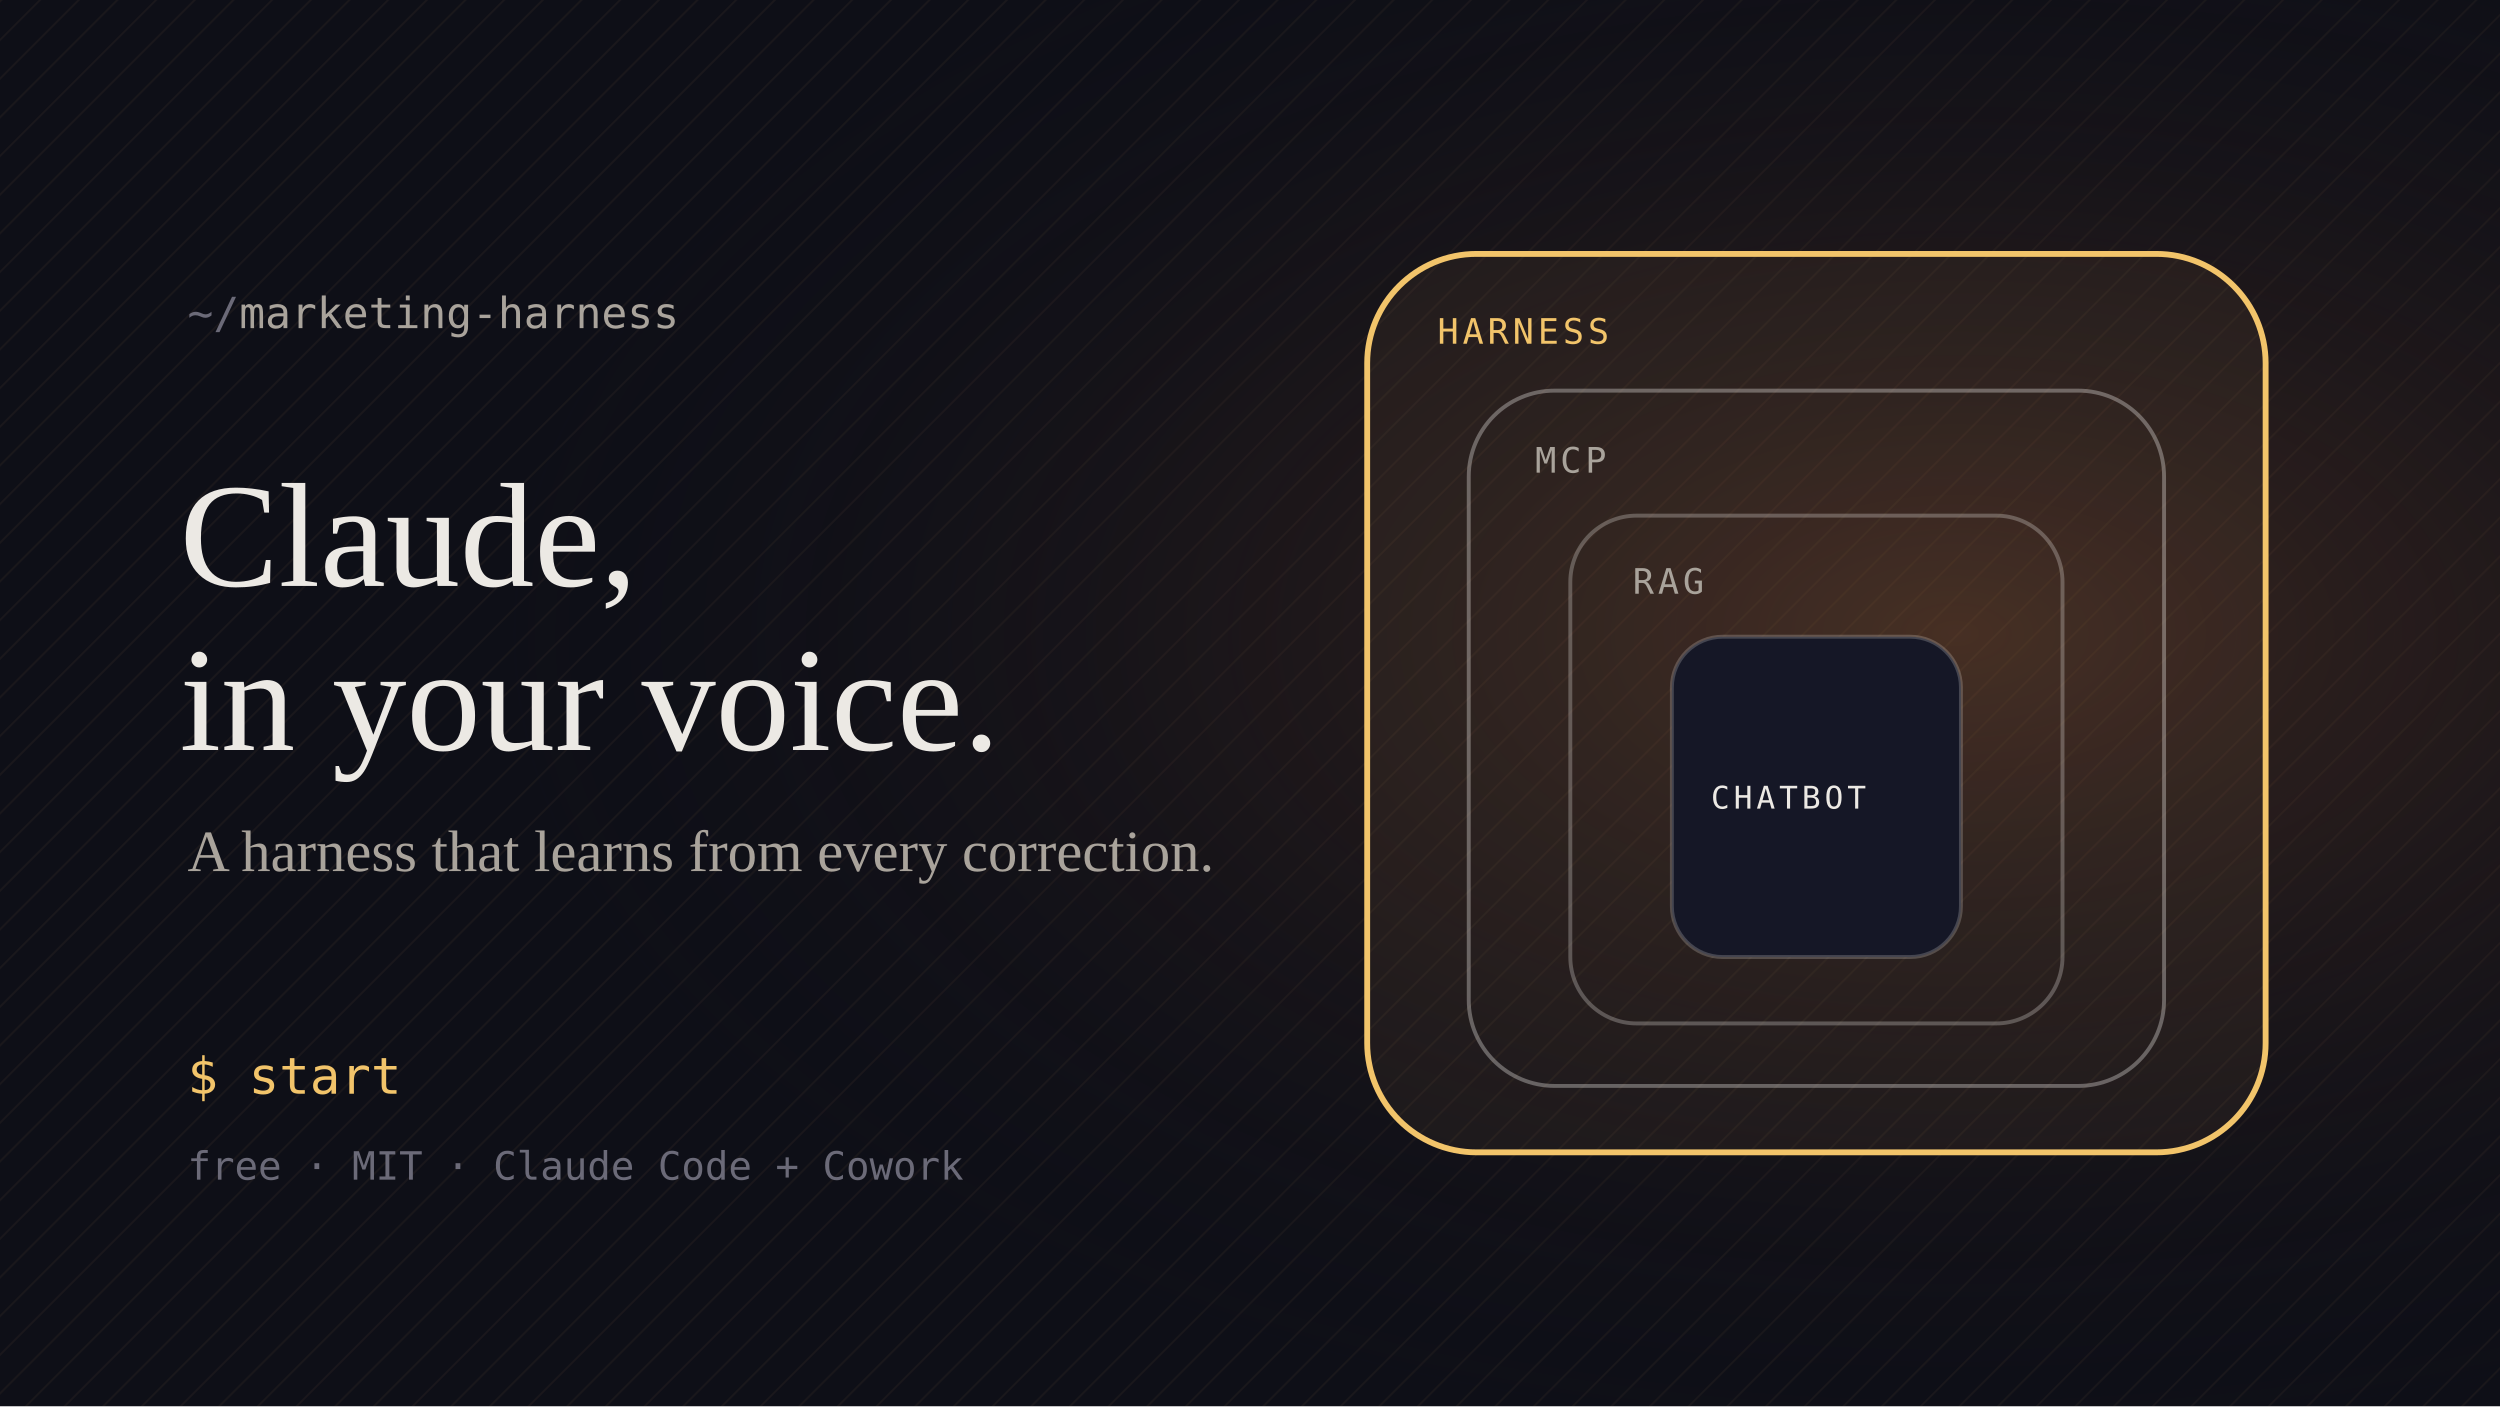
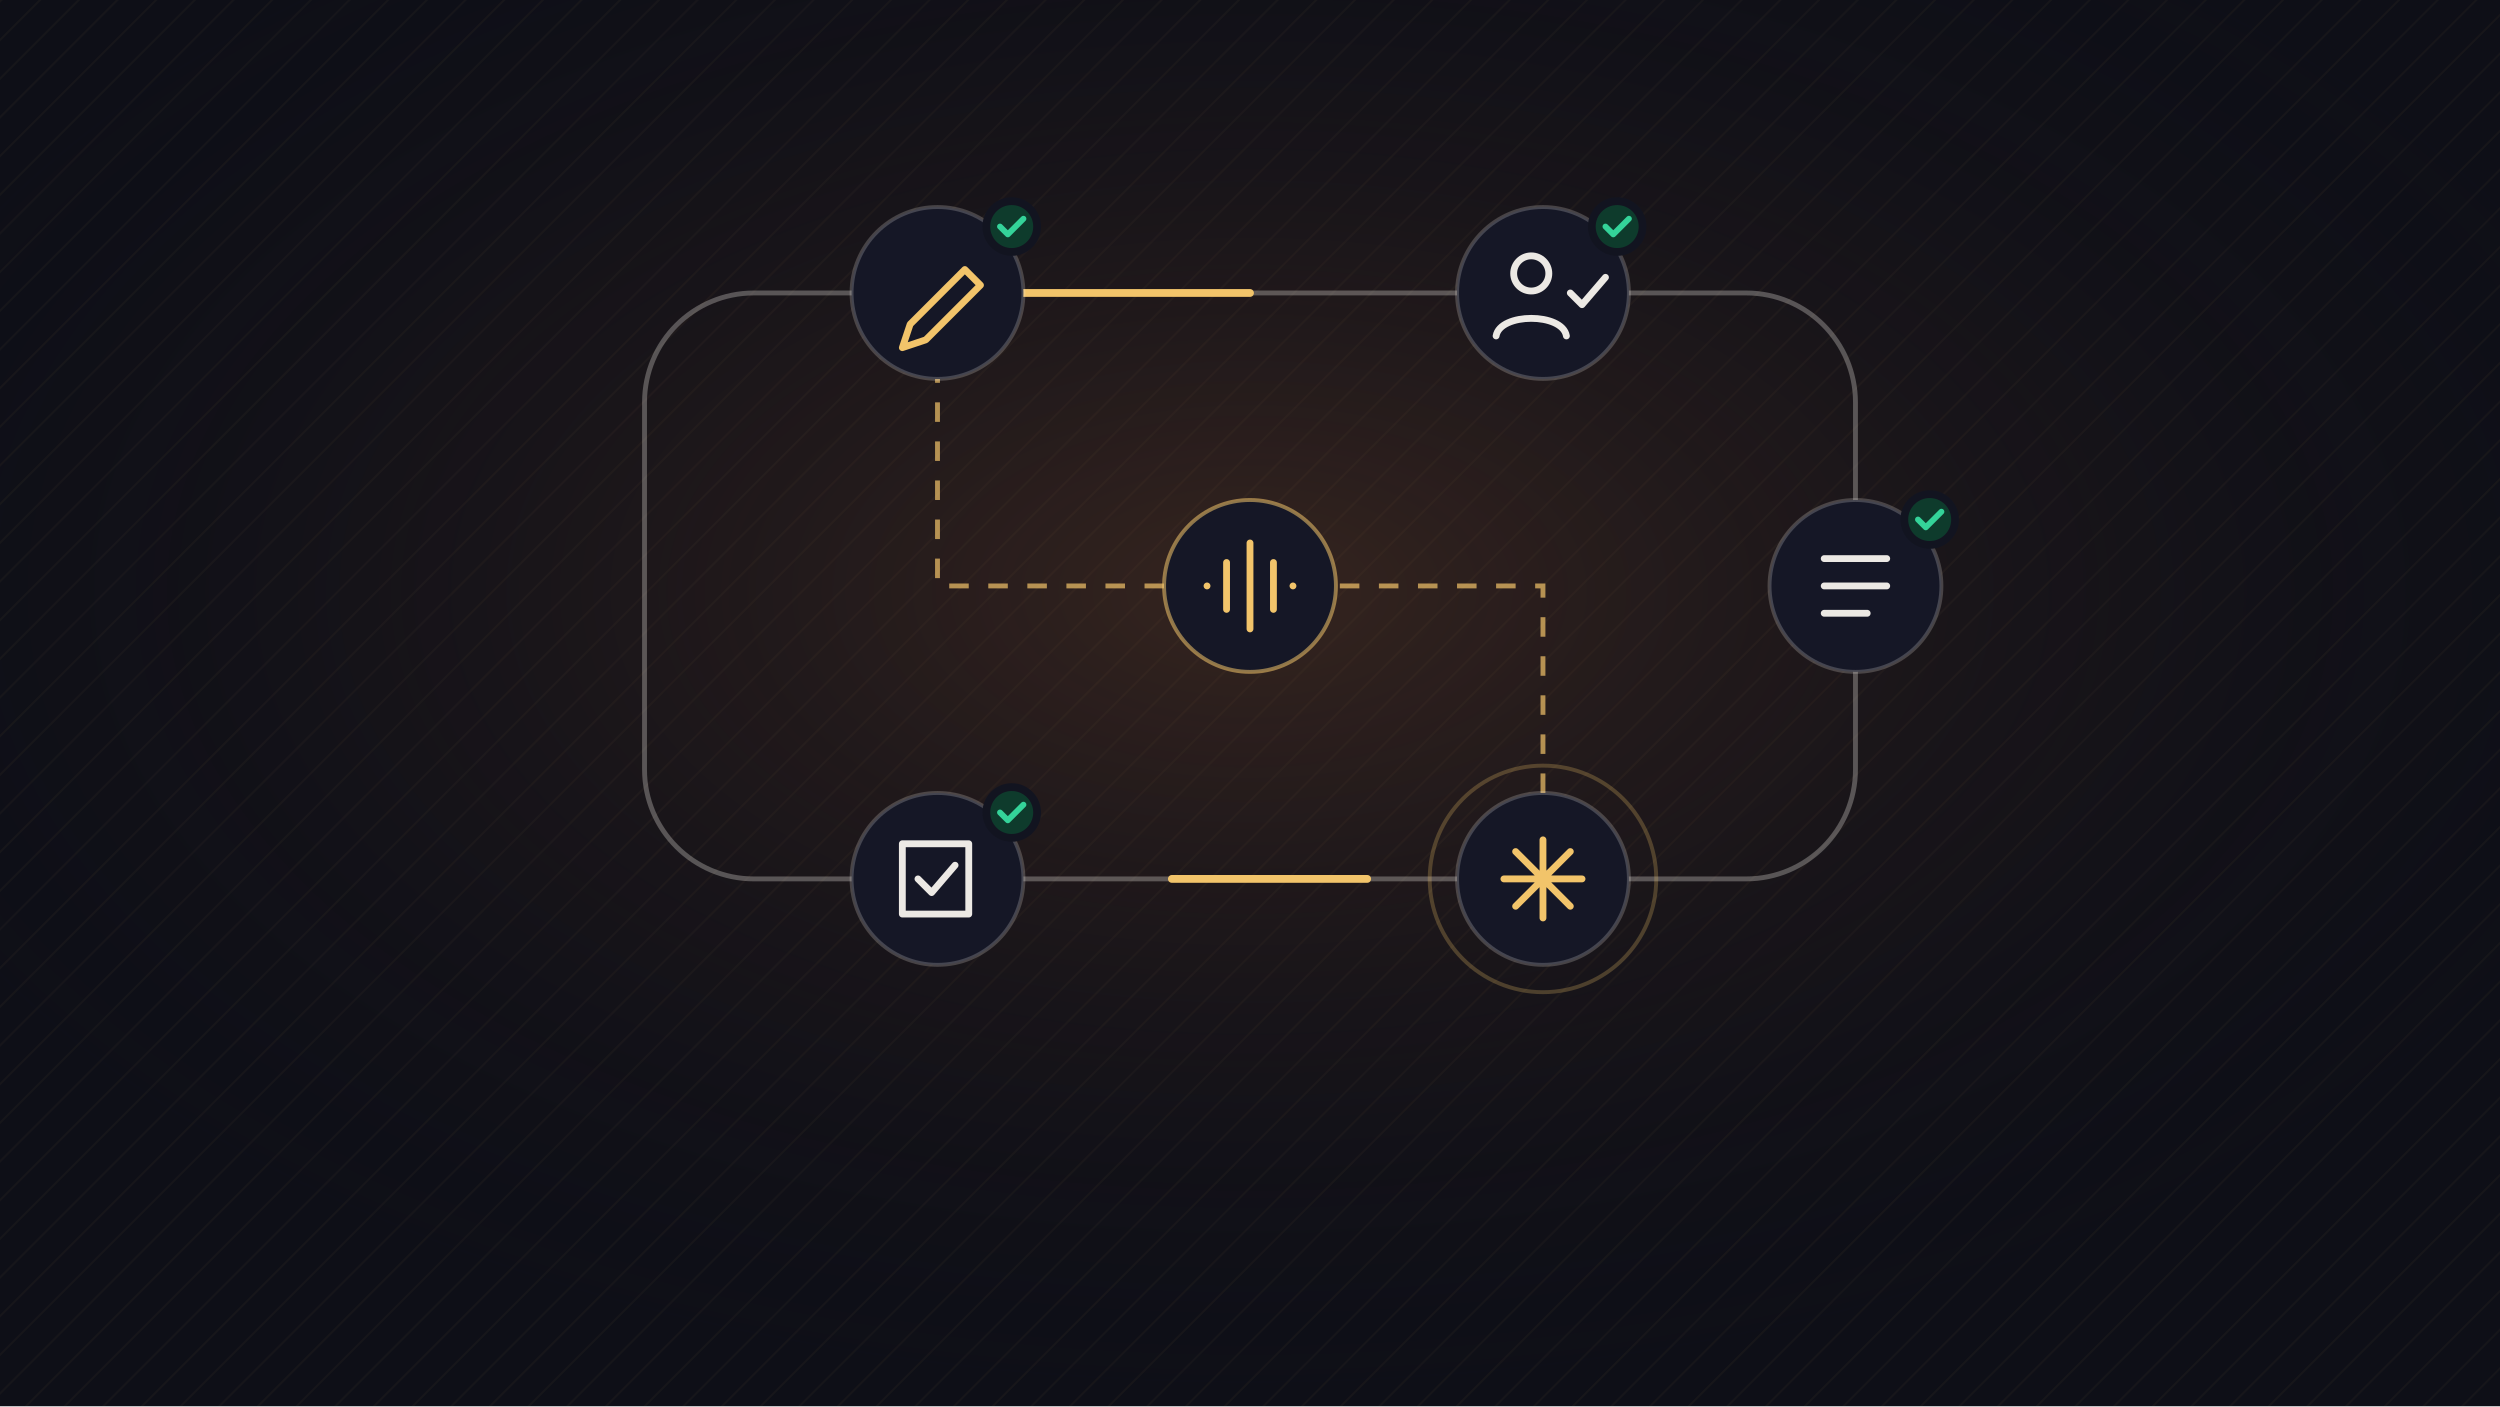
<svg xmlns="http://www.w3.org/2000/svg" viewBox="0 0 1280 720" width="1280" height="720">
  <defs>
-     <radialGradient id="glow" cx="78%" cy="45%" r="60%">
-       <stop offset="0" stop-color="#78482c" stop-opacity=".45" />
+     <radialGradient id="glow" cx="50%" cy="42%" r="60%">
+       <stop offset="0" stop-color="#78482c" stop-opacity=".38" />
      <stop offset="1" stop-color="#0e0f17" stop-opacity="0" />
    </radialGradient>
    <pattern id="hatch" width="14" height="14" patternUnits="userSpaceOnUse" patternTransform="rotate(45)">
-       <line x1="0" y1="0" x2="0" y2="14" stroke="#f2c46a" stroke-opacity=".05" stroke-width="2" />
+       <line x1="0" y1="0" x2="0" y2="14" stroke="#f2c46a" stroke-opacity=".04" stroke-width="2" />
    </pattern>
+     <g id="node">
+       <circle r="44" fill="#151726" stroke="#ece9e4" stroke-opacity=".22" stroke-width="2" />
+     </g>
  </defs>
  <rect width="1280" height="720" fill="#0e0f17" />
  <rect width="1280" height="720" fill="url(#hatch)" />
  <rect width="1280" height="720" fill="url(#glow)" />
-   <g fill="none" font-family="ui-monospace, Menlo, monospace" font-size="18" letter-spacing="2">
-     <rect x="700" y="130" width="460" height="460" rx="56" stroke="#f2c46a" stroke-width="3" fill="#f2c46a" fill-opacity=".05" />
-     <text x="736" y="176" fill="#f2c46a">HARNESS</text>
-     <rect x="752" y="200" width="356" height="356" rx="44" stroke="#ece9e4" stroke-opacity=".35" stroke-width="2" />
-     <text x="786" y="242" fill="#a9a39b">MCP</text>
-     <rect x="804" y="264" width="252" height="260" rx="34" stroke="#ece9e4" stroke-opacity=".28" stroke-width="2" />
-     <text x="836" y="304" fill="#a9a39b">RAG</text>
-     <rect x="856" y="326" width="148" height="164" rx="26" stroke="#ece9e4" stroke-opacity=".22" stroke-width="2" fill="#151726" />
-     <text x="876" y="414" fill="#ece9e4" font-size="16">CHATBOT</text>
+   <rect x="330" y="150" width="620" height="300" rx="56" fill="none" stroke="#ece9e4" stroke-opacity=".3" stroke-width="2.5" />
+   <path d="M 520 150 H 640" stroke="#f2c46a" stroke-width="4" stroke-linecap="round" />
+   <path d="M 950 260 V 340" stroke="#f2c46a" stroke-width="4" stroke-linecap="round" />
+   <path d="M 700 450 H 600" stroke="#f2c46a" stroke-width="4" stroke-linecap="round" />
+   <path d="M 790 406 V 300 H 684" fill="none" stroke="#f2c46a" stroke-opacity=".7" stroke-width="2.5" stroke-dasharray="10 10" />
+   <path d="M 596 300 H 480 V 194" fill="none" stroke="#f2c46a" stroke-opacity=".7" stroke-width="2.5" stroke-dasharray="10 10" />
+   <use href="#node" x="480" y="150" />
+   <use href="#node" x="790" y="150" />
+   <use href="#node" x="950" y="300" />
+   <use href="#node" x="790" y="450" />
+   <use href="#node" x="480" y="450" />
+   <circle cx="640" cy="300" r="44" fill="#151726" stroke="#f2c46a" stroke-opacity=".55" stroke-width="2" />
+   <circle cx="790" cy="450" r="58" fill="none" stroke="#f2c46a" stroke-opacity=".25" stroke-width="2" />
+   <g fill="none" stroke-linecap="round" stroke-linejoin="round" stroke-width="3.5">
+     <path d="M 466 166 L 494 138 L 502 146 L 474 174 L 462 178 Z" stroke="#f2c46a" />
+     <circle cx="784" cy="140" r="9" stroke="#ece9e4" />
+     <path d="M 766 172 C 768 160 800 160 802 172" stroke="#ece9e4" />
+     <path d="M 804 150 L 810 156 L 822 142" stroke="#ece9e4" />
+     <path d="M 934 286 H 966 M 934 300 H 966 M 934 314 H 956" stroke="#ece9e4" />
+     <path d="M 790 430 V 470 M 770 450 H 810 M 776 436 L 804 464 M 804 436 L 776 464" stroke="#f2c46a" />
+     <path d="M 462 432 H 496 V 468 H 462 Z" stroke="#ece9e4" />
+     <path d="M 470 450 L 477 457 L 489 443" stroke="#ece9e4" />
+     <path d="M 618 300 V 300 M 628 288 V 312 M 640 278 V 322 M 652 288 V 312 M 662 300 V 300" stroke="#f2c46a" />
  </g>
-   <g font-family="ui-monospace, Menlo, monospace">
-     <text x="96" y="168" fill="#6b6a78" font-size="22">~/<tspan fill="#a9a39b">marketing-harness</tspan>
-     </text>
-     <text x="96" y="560" fill="#f2c46a" font-size="26">$ start</text>
-     <text x="96" y="604" fill="#6b6a78" font-size="20">free · MIT · Claude Code + Cowork</text>
-   </g>
-   <g font-family="'EB Garamond', Georgia, 'Times New Roman', serif" fill="#ece9e4">
-     <text x="92" y="300" font-size="76" font-weight="500">Claude,</text>
-     <text x="92" y="384" font-size="76" font-weight="500">in your voice.</text>
-     <text x="96" y="446" font-size="30" fill="#a9a39b">A harness that learns from every correction.</text>
+   <g>
+     <circle cx="518" cy="116" r="13" fill="#0e3b2c" stroke="#121420" stroke-width="4" />
+     <circle cx="828" cy="116" r="13" fill="#0e3b2c" stroke="#121420" stroke-width="4" />
+     <circle cx="988" cy="266" r="13" fill="#0e3b2c" stroke="#121420" stroke-width="4" />
+     <circle cx="518" cy="416" r="13" fill="#0e3b2c" stroke="#121420" stroke-width="4" />
+     <path d="M 512 116 l 4 4 l 8 -8 M 822 116 l 4 4 l 8 -8 M 982 266 l 4 4 l 8 -8 M 512 416 l 4 4 l 8 -8" fill="none" stroke="#34d399" stroke-width="3" stroke-linecap="round" stroke-linejoin="round" />
  </g>
</svg>
